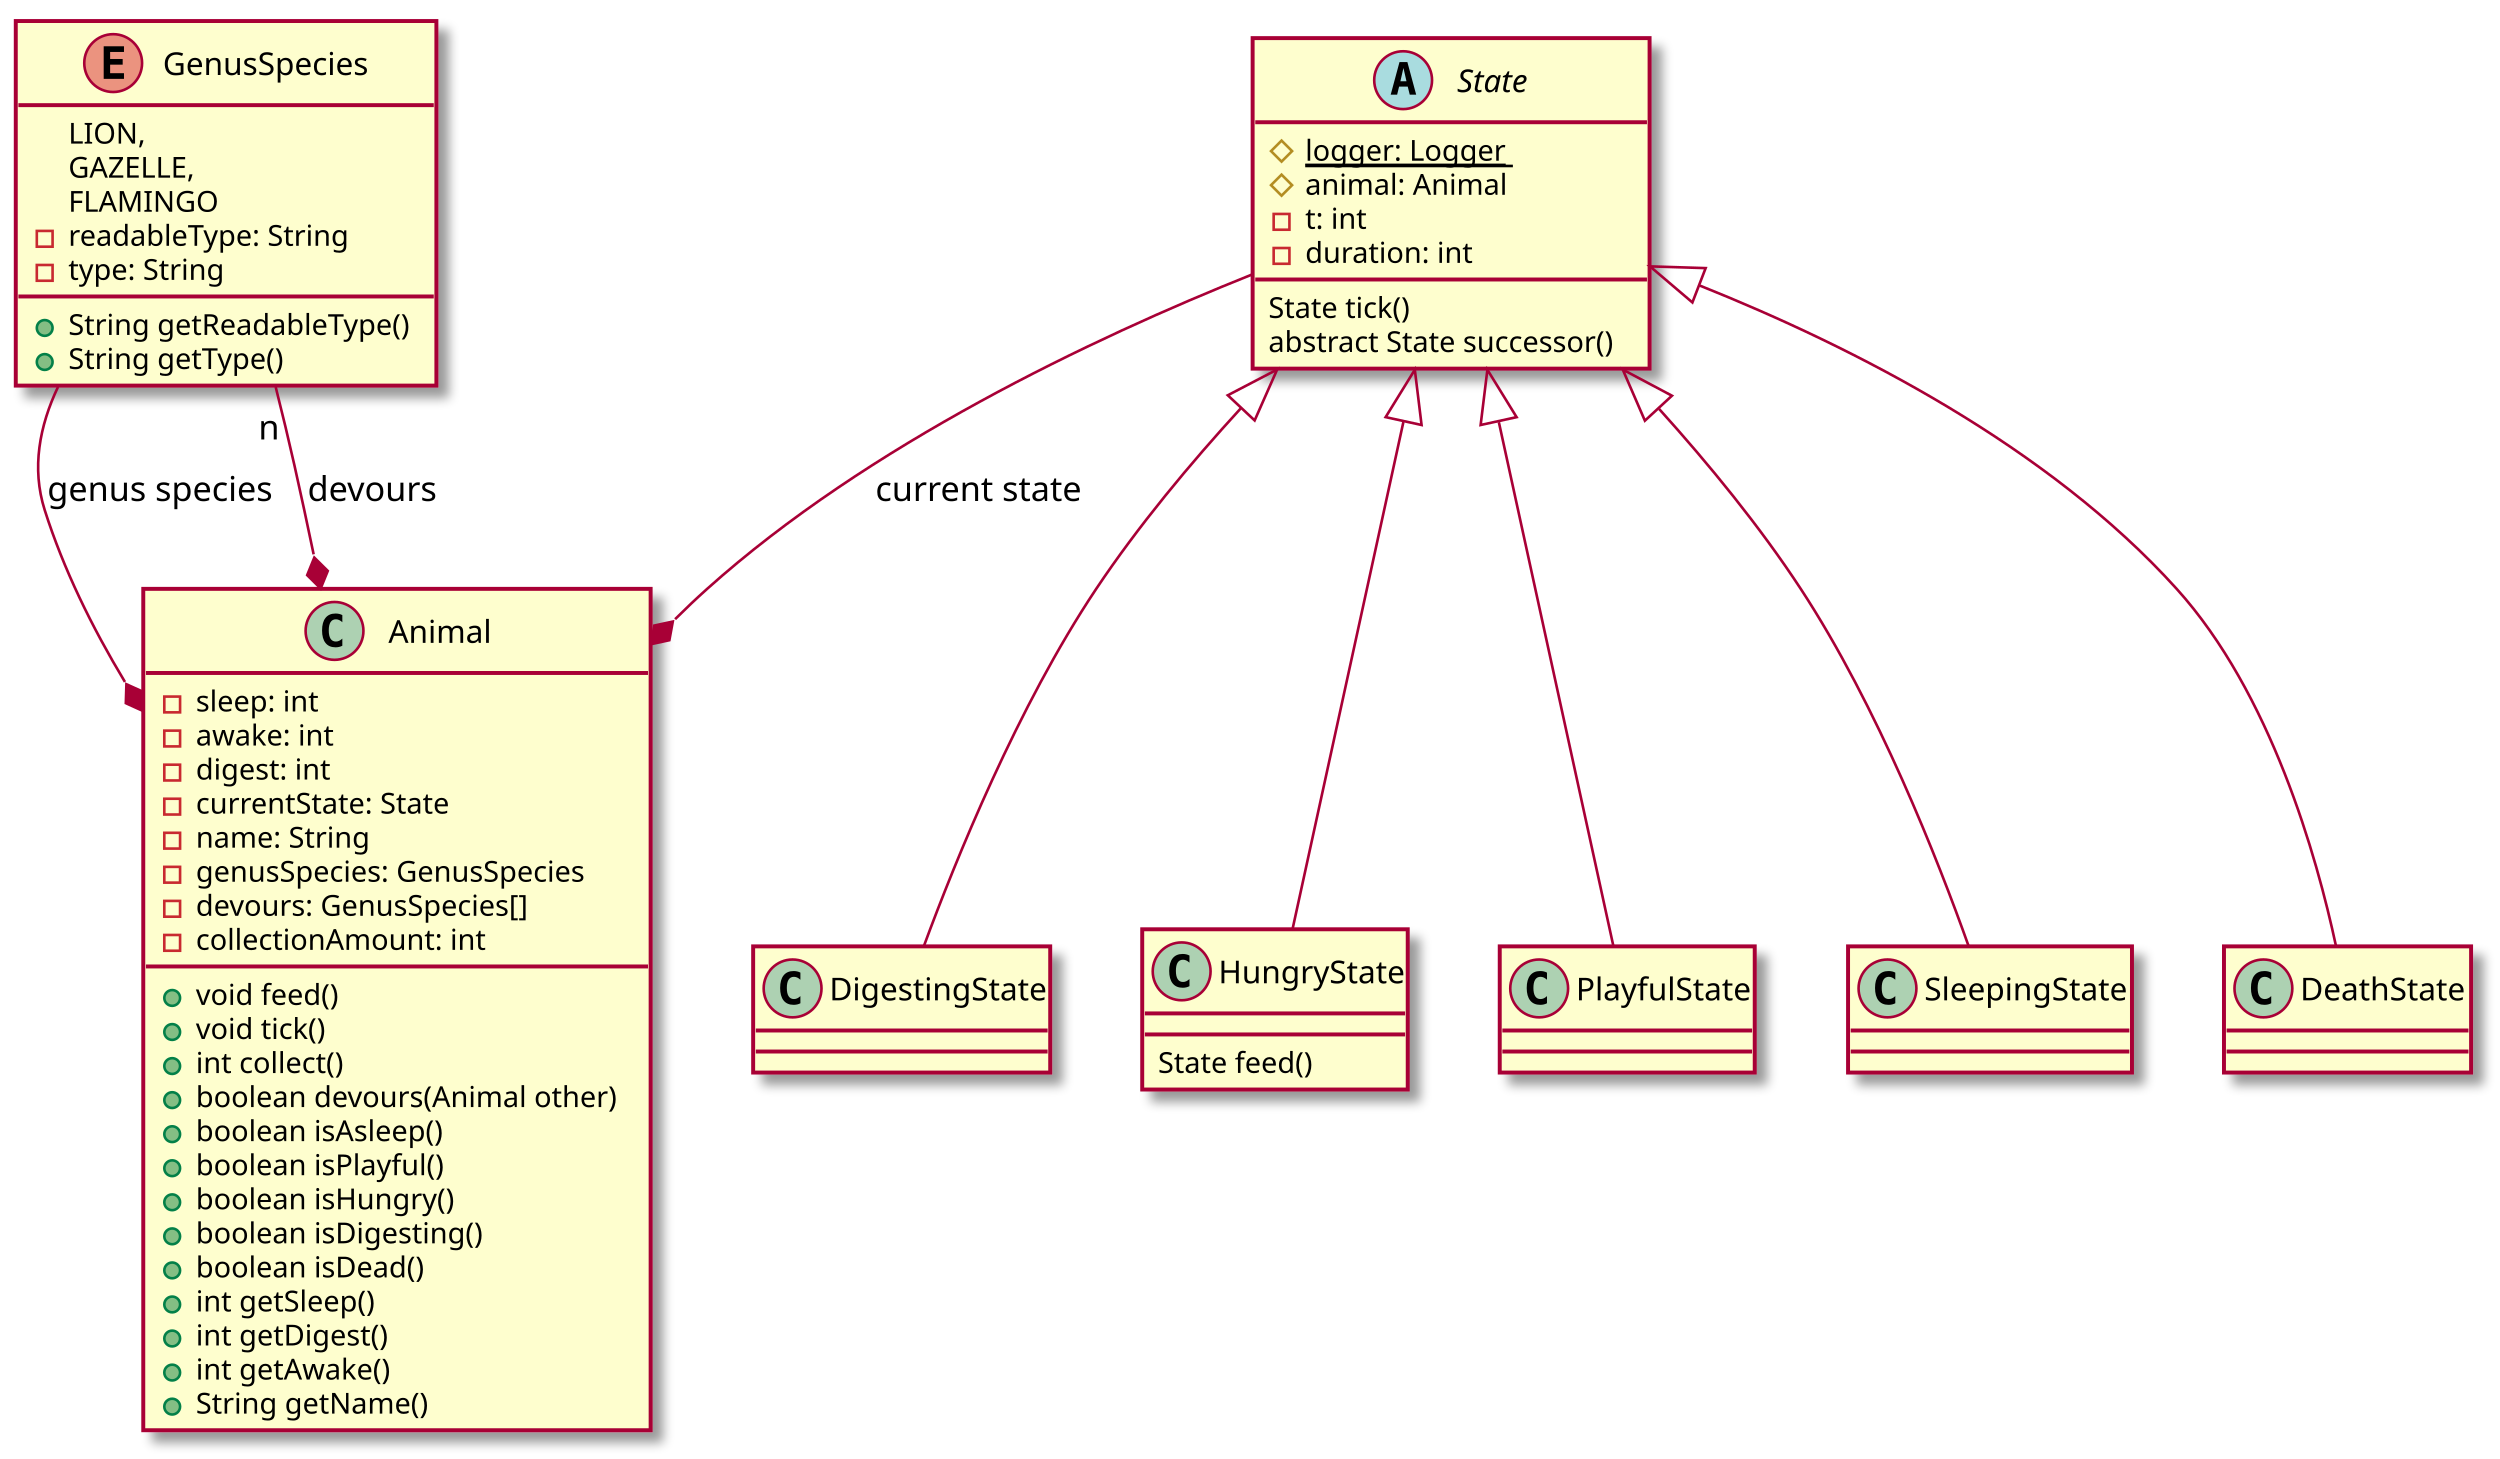
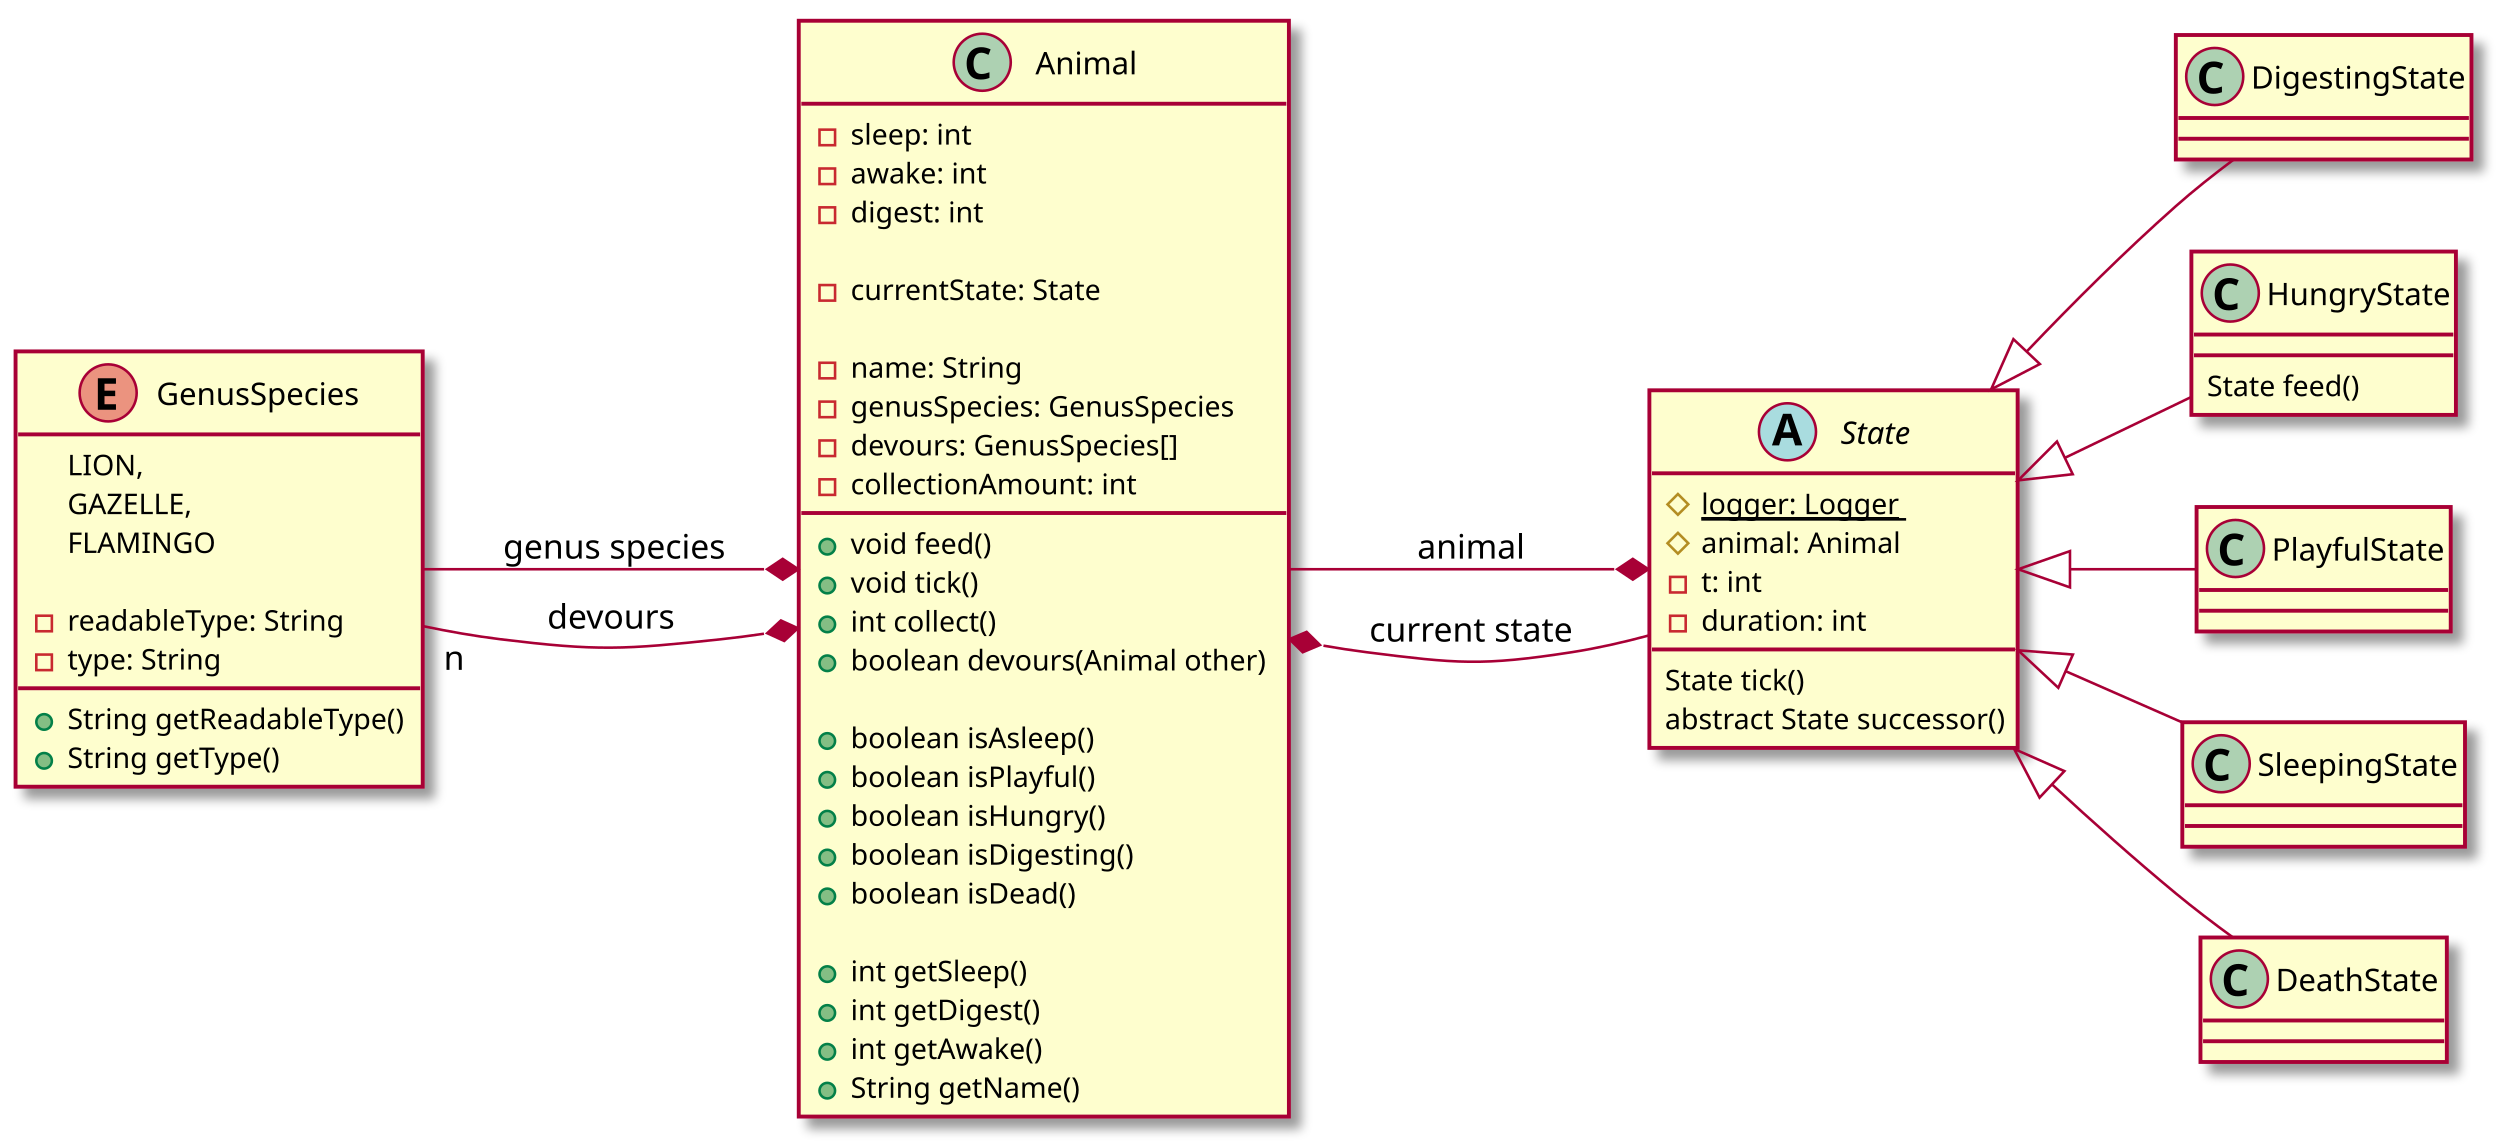
- <svg xmlns="http://www.w3.org/2000/svg" contentScriptType="application/ecmascript" contentStyleType="text/css" height="555px" preserveAspectRatio="none" style="width:951px;height:555px;" version="1.1" viewBox="0 0 951 555" width="951px" zoomAndPan="magnify">
+ <svg xmlns="http://www.w3.org/2000/svg" contentScriptType="application/ecmascript" contentStyleType="text/css" height="441px" preserveAspectRatio="none" style="width:964px;height:441px;" version="1.1" viewBox="0 0 964 441" width="964px" zoomAndPan="magnify">
  <defs>
-     <filter height="300%" id="f1q8rwqiw7u49t" width="300%" x="-1" y="-1">
+     <filter height="300%" id="fofs3wx5p84sv" width="300%" x="-1" y="-1">
      <feGaussianBlur result="blurOut" stdDeviation="2.0" />
      <feColorMatrix in="blurOut" result="blurOut2" type="matrix" values="0 0 0 0 0 0 0 0 0 0 0 0 0 0 0 0 0 0 .4 0" />
      <feOffset dx="4.0" dy="4.0" in="blurOut2" result="blurOut3" />
      <feBlend in="SourceGraphic" in2="blurOut3" mode="normal" />
    </filter>
  </defs>
  <g>
-     <rect fill="#FEFECE" filter="url(#f1q8rwqiw7u49t)" height="138.685" id="GenusSpecies" style="stroke: #A80036; stroke-width: 1.5;" width="160" x="6" y="8" />
-     <ellipse cx="43.05" cy="24" fill="#EB937F" rx="11" ry="11" style="stroke: #A80036; stroke-width: 1.0;" />
-     <path d="M47.164,30 L39.444,30 L39.444,17.607 L47.164,17.607 L47.164,19.765 L41.893,19.765 L41.893,22.438 L46.666,22.438 L46.666,24.596 L41.893,24.596 L41.893,27.842 L47.164,27.842 Z " />
-     <text fill="#000000" font-family="sans-serif" font-size="12" lengthAdjust="spacingAndGlyphs" textLength="79" x="61.95" y="28.535">GenusSpecies</text>
-     <line style="stroke: #A80036; stroke-width: 1.5;" x1="7" x2="165" y1="40" y2="40" />
-     <text fill="#000000" font-family="sans-serif" font-size="11" lengthAdjust="spacingAndGlyphs" textLength="29" x="26" y="54.635">LION,</text>
-     <text fill="#000000" font-family="sans-serif" font-size="11" lengthAdjust="spacingAndGlyphs" textLength="50" x="26" y="67.59">GAZELLE,</text>
-     <text fill="#000000" font-family="sans-serif" font-size="11" lengthAdjust="spacingAndGlyphs" textLength="57" x="26" y="80.545">FLAMINGO</text>
-     <rect fill="none" height="6" style="stroke: #C82930; stroke-width: 1.0;" width="6" x="14" y="87.843" />
-     <text fill="#000000" font-family="sans-serif" font-size="11" lengthAdjust="spacingAndGlyphs" textLength="110" x="26" y="93.5">readableType: String</text>
-     <rect fill="none" height="6" style="stroke: #C82930; stroke-width: 1.0;" width="6" x="14" y="100.798" />
-     <text fill="#000000" font-family="sans-serif" font-size="11" lengthAdjust="spacingAndGlyphs" textLength="61" x="26" y="106.455">type: String</text>
-     <line style="stroke: #A80036; stroke-width: 1.5;" x1="7" x2="165" y1="112.775" y2="112.775" />
-     <ellipse cx="17" cy="124.753" fill="#84BE84" rx="3" ry="3" style="stroke: #038048; stroke-width: 1.0;" />
-     <text fill="#000000" font-family="sans-serif" font-size="11" lengthAdjust="spacingAndGlyphs" textLength="134" x="26" y="127.41">String getReadableType()</text>
-     <ellipse cx="17" cy="137.708" fill="#84BE84" rx="3" ry="3" style="stroke: #038048; stroke-width: 1.0;" />
-     <text fill="#000000" font-family="sans-serif" font-size="11" lengthAdjust="spacingAndGlyphs" textLength="86" x="26" y="140.365">String getType()</text>
-     <rect fill="#FEFECE" filter="url(#f1q8rwqiw7u49t)" height="320.057" id="Animal" style="stroke: #A80036; stroke-width: 1.5;" width="193" x="54.5" y="224" />
-     <ellipse cx="127.25" cy="240" fill="#ADD1B2" rx="11" ry="11" style="stroke: #A80036; stroke-width: 1.0;" />
-     <path d="M130.223,245.643 Q129.642,245.942 129.003,246.091 Q128.364,246.241 127.658,246.241 Q125.151,246.241 123.832,244.589 Q122.512,242.937 122.512,239.816 Q122.512,236.686 123.832,235.035 Q125.151,233.383 127.658,233.383 Q128.364,233.383 129.011,233.532 Q129.659,233.682 130.223,233.981 L130.223,236.703 Q129.592,236.122 128.999,235.852 Q128.405,235.583 127.774,235.583 Q126.43,235.583 125.745,236.649 Q125.06,237.716 125.06,239.816 Q125.06,241.908 125.745,242.974 Q126.43,244.041 127.774,244.041 Q128.405,244.041 128.999,243.771 Q129.592,243.501 130.223,242.92 Z " />
-     <text fill="#000000" font-family="sans-serif" font-size="12" lengthAdjust="spacingAndGlyphs" textLength="39" x="147.75" y="244.535">Animal</text>
-     <line style="stroke: #A80036; stroke-width: 1.5;" x1="55.5" x2="246.5" y1="256" y2="256" />
-     <rect fill="none" height="6" style="stroke: #C82930; stroke-width: 1.0;" width="6" x="62.5" y="264.978" />
-     <text fill="#000000" font-family="sans-serif" font-size="11" lengthAdjust="spacingAndGlyphs" textLength="48" x="74.5" y="270.635">sleep: int</text>
-     <rect fill="none" height="6" style="stroke: #C82930; stroke-width: 1.0;" width="6" x="62.5" y="277.933" />
-     <text fill="#000000" font-family="sans-serif" font-size="11" lengthAdjust="spacingAndGlyphs" textLength="52" x="74.5" y="283.59">awake: int</text>
-     <rect fill="none" height="6" style="stroke: #C82930; stroke-width: 1.0;" width="6" x="62.5" y="290.888" />
-     <text fill="#000000" font-family="sans-serif" font-size="11" lengthAdjust="spacingAndGlyphs" textLength="53" x="74.5" y="296.545">digest: int</text>
-     <rect fill="none" height="6" style="stroke: #C82930; stroke-width: 1.0;" width="6" x="62.5" y="303.843" />
-     <text fill="#000000" font-family="sans-serif" font-size="11" lengthAdjust="spacingAndGlyphs" textLength="98" x="74.5" y="309.5">currentState: State</text>
-     <rect fill="none" height="6" style="stroke: #C82930; stroke-width: 1.0;" width="6" x="62.5" y="316.798" />
-     <text fill="#000000" font-family="sans-serif" font-size="11" lengthAdjust="spacingAndGlyphs" textLength="67" x="74.5" y="322.455">name: String</text>
-     <rect fill="none" height="6" style="stroke: #C82930; stroke-width: 1.0;" width="6" x="62.5" y="329.753" />
-     <text fill="#000000" font-family="sans-serif" font-size="11" lengthAdjust="spacingAndGlyphs" textLength="153" x="74.5" y="335.41">genusSpecies: GenusSpecies</text>
-     <rect fill="none" height="6" style="stroke: #C82930; stroke-width: 1.0;" width="6" x="62.5" y="342.708" />
-     <text fill="#000000" font-family="sans-serif" font-size="11" lengthAdjust="spacingAndGlyphs" textLength="132" x="74.5" y="348.365">devours: GenusSpecies[]</text>
-     <rect fill="none" height="6" style="stroke: #C82930; stroke-width: 1.0;" width="6" x="62.5" y="355.663" />
-     <text fill="#000000" font-family="sans-serif" font-size="11" lengthAdjust="spacingAndGlyphs" textLength="115" x="74.5" y="361.32">collectionAmount: int</text>
-     <line style="stroke: #A80036; stroke-width: 1.5;" x1="55.5" x2="246.5" y1="367.641" y2="367.641" />
-     <ellipse cx="65.5" cy="379.618" fill="#84BE84" rx="3" ry="3" style="stroke: #038048; stroke-width: 1.0;" />
-     <text fill="#000000" font-family="sans-serif" font-size="11" lengthAdjust="spacingAndGlyphs" textLength="57" x="74.5" y="382.275">void feed()</text>
-     <ellipse cx="65.5" cy="392.573" fill="#84BE84" rx="3" ry="3" style="stroke: #038048; stroke-width: 1.0;" />
-     <text fill="#000000" font-family="sans-serif" font-size="11" lengthAdjust="spacingAndGlyphs" textLength="53" x="74.5" y="395.231">void tick()</text>
-     <ellipse cx="65.5" cy="405.528" fill="#84BE84" rx="3" ry="3" style="stroke: #038048; stroke-width: 1.0;" />
-     <text fill="#000000" font-family="sans-serif" font-size="11" lengthAdjust="spacingAndGlyphs" textLength="60" x="74.5" y="408.185">int collect()</text>
-     <ellipse cx="65.5" cy="418.483" fill="#84BE84" rx="3" ry="3" style="stroke: #038048; stroke-width: 1.0;" />
-     <text fill="#000000" font-family="sans-serif" font-size="11" lengthAdjust="spacingAndGlyphs" textLength="167" x="74.5" y="421.141">boolean devours(Animal other)</text>
-     <ellipse cx="65.5" cy="431.438" fill="#84BE84" rx="3" ry="3" style="stroke: #038048; stroke-width: 1.0;" />
-     <text fill="#000000" font-family="sans-serif" font-size="11" lengthAdjust="spacingAndGlyphs" textLength="99" x="74.5" y="434.096">boolean isAsleep()</text>
-     <ellipse cx="65.5" cy="444.394" fill="#84BE84" rx="3" ry="3" style="stroke: #038048; stroke-width: 1.0;" />
-     <text fill="#000000" font-family="sans-serif" font-size="11" lengthAdjust="spacingAndGlyphs" textLength="98" x="74.5" y="447.051">boolean isPlayful()</text>
-     <ellipse cx="65.5" cy="457.349" fill="#84BE84" rx="3" ry="3" style="stroke: #038048; stroke-width: 1.0;" />
-     <text fill="#000000" font-family="sans-serif" font-size="11" lengthAdjust="spacingAndGlyphs" textLength="103" x="74.5" y="460.006">boolean isHungry()</text>
-     <ellipse cx="65.5" cy="470.304" fill="#84BE84" rx="3" ry="3" style="stroke: #038048; stroke-width: 1.0;" />
-     <text fill="#000000" font-family="sans-serif" font-size="11" lengthAdjust="spacingAndGlyphs" textLength="114" x="74.5" y="472.961">boolean isDigesting()</text>
-     <ellipse cx="65.5" cy="483.259" fill="#84BE84" rx="3" ry="3" style="stroke: #038048; stroke-width: 1.0;" />
-     <text fill="#000000" font-family="sans-serif" font-size="11" lengthAdjust="spacingAndGlyphs" textLength="90" x="74.5" y="485.916">boolean isDead()</text>
-     <ellipse cx="65.5" cy="496.214" fill="#84BE84" rx="3" ry="3" style="stroke: #038048; stroke-width: 1.0;" />
-     <text fill="#000000" font-family="sans-serif" font-size="11" lengthAdjust="spacingAndGlyphs" textLength="70" x="74.5" y="498.871">int getSleep()</text>
-     <ellipse cx="65.5" cy="509.169" fill="#84BE84" rx="3" ry="3" style="stroke: #038048; stroke-width: 1.0;" />
-     <text fill="#000000" font-family="sans-serif" font-size="11" lengthAdjust="spacingAndGlyphs" textLength="76" x="74.5" y="511.826">int getDigest()</text>
-     <ellipse cx="65.5" cy="522.124" fill="#84BE84" rx="3" ry="3" style="stroke: #038048; stroke-width: 1.0;" />
-     <text fill="#000000" font-family="sans-serif" font-size="11" lengthAdjust="spacingAndGlyphs" textLength="76" x="74.5" y="524.781">int getAwake()</text>
-     <ellipse cx="65.5" cy="535.079" fill="#84BE84" rx="3" ry="3" style="stroke: #038048; stroke-width: 1.0;" />
-     <text fill="#000000" font-family="sans-serif" font-size="11" lengthAdjust="spacingAndGlyphs" textLength="90" x="74.5" y="537.736">String getName()</text>
-     <rect fill="#FEFECE" filter="url(#f1q8rwqiw7u49t)" height="125.731" id="State" style="stroke: #A80036; stroke-width: 1.5;" width="151" x="476.5" y="14.5" />
-     <ellipse cx="533.75" cy="30.5" fill="#A9DCDF" rx="11" ry="11" style="stroke: #A80036; stroke-width: 1.0;" />
-     <path d="M533.863,25.848 L532.71,30.92 L535.025,30.92 Z M532.369,23.607 L535.366,23.607 L538.711,36 L536.262,36 L535.499,32.937 L532.22,32.937 L531.473,36 L529.024,36 Z " />
-     <text fill="#000000" font-family="sans-serif" font-size="12" font-style="italic" lengthAdjust="spacingAndGlyphs" textLength="28" x="554.25" y="35.035">State</text>
-     <line style="stroke: #A80036; stroke-width: 1.5;" x1="477.5" x2="626.5" y1="46.5" y2="46.5" />
-     <polygon fill="none" points="487.5,53.477,491.5,57.477,487.5,61.477,483.5,57.477" style="stroke: #B38D22; stroke-width: 1.0;" />
-     <text fill="#000000" font-family="sans-serif" font-size="11" lengthAdjust="spacingAndGlyphs" text-decoration="underline" textLength="79" x="496.5" y="61.135">logger: Logger</text>
-     <line style="stroke: #000000; stroke-width: 1.0;" x1="496.5" x2="575.5" y1="63.135" y2="63.135" />
-     <polygon fill="none" points="487.5,66.433,491.5,70.433,487.5,74.433,483.5,70.433" style="stroke: #B38D22; stroke-width: 1.0;" />
-     <text fill="#000000" font-family="sans-serif" font-size="11" lengthAdjust="spacingAndGlyphs" textLength="78" x="496.5" y="74.09">animal: Animal</text>
-     <rect fill="none" height="6" style="stroke: #C82930; stroke-width: 1.0;" width="6" x="484.5" y="81.388" />
-     <text fill="#000000" font-family="sans-serif" font-size="11" lengthAdjust="spacingAndGlyphs" textLength="24" x="496.5" y="87.045">t: int</text>
-     <rect fill="none" height="6" style="stroke: #C82930; stroke-width: 1.0;" width="6" x="484.5" y="94.343" />
-     <text fill="#000000" font-family="sans-serif" font-size="11" lengthAdjust="spacingAndGlyphs" textLength="66" x="496.5" y="100">duration: int</text>
-     <line style="stroke: #A80036; stroke-width: 1.5;" x1="477.5" x2="626.5" y1="106.32" y2="106.32" />
-     <text fill="#000000" font-family="sans-serif" font-size="11" lengthAdjust="spacingAndGlyphs" textLength="56" x="482.5" y="120.955">State tick()</text>
-     <text fill="#000000" font-family="sans-serif" font-size="11" lengthAdjust="spacingAndGlyphs" textLength="139" x="482.5" y="133.91">abstract State successor()</text>
-     <rect fill="#FEFECE" filter="url(#f1q8rwqiw7u49t)" height="48" id="DigestingState" style="stroke: #A80036; stroke-width: 1.5;" width="113" x="286.5" y="360" />
-     <ellipse cx="301.5" cy="376" fill="#ADD1B2" rx="11" ry="11" style="stroke: #A80036; stroke-width: 1.0;" />
-     <path d="M304.473,381.643 Q303.892,381.942 303.253,382.091 Q302.614,382.241 301.908,382.241 Q299.401,382.241 298.082,380.589 Q296.762,378.937 296.762,375.816 Q296.762,372.687 298.082,371.035 Q299.401,369.383 301.908,369.383 Q302.614,369.383 303.261,369.532 Q303.909,369.682 304.473,369.981 L304.473,372.703 Q303.842,372.122 303.249,371.852 Q302.655,371.582 302.024,371.582 Q300.68,371.582 299.995,372.649 Q299.31,373.716 299.31,375.816 Q299.31,377.908 299.995,378.974 Q300.68,380.041 302.024,380.041 Q302.655,380.041 303.249,379.771 Q303.842,379.502 304.473,378.92 Z " />
-     <text fill="#000000" font-family="sans-serif" font-size="12" lengthAdjust="spacingAndGlyphs" textLength="81" x="315.5" y="380.535">DigestingState</text>
-     <line style="stroke: #A80036; stroke-width: 1.5;" x1="287.5" x2="398.5" y1="392" y2="392" />
-     <line style="stroke: #A80036; stroke-width: 1.5;" x1="287.5" x2="398.5" y1="400" y2="400" />
-     <rect fill="#FEFECE" filter="url(#f1q8rwqiw7u49t)" height="60.955" id="HungryState" style="stroke: #A80036; stroke-width: 1.5;" width="101" x="434.5" y="353.5" />
-     <ellipse cx="449.5" cy="369.5" fill="#ADD1B2" rx="11" ry="11" style="stroke: #A80036; stroke-width: 1.0;" />
-     <path d="M452.473,375.143 Q451.892,375.442 451.253,375.591 Q450.614,375.741 449.908,375.741 Q447.401,375.741 446.082,374.089 Q444.762,372.437 444.762,369.316 Q444.762,366.187 446.082,364.535 Q447.401,362.883 449.908,362.883 Q450.614,362.883 451.261,363.032 Q451.909,363.182 452.473,363.481 L452.473,366.203 Q451.842,365.622 451.249,365.352 Q450.655,365.082 450.024,365.082 Q448.68,365.082 447.995,366.149 Q447.31,367.216 447.31,369.316 Q447.31,371.408 447.995,372.474 Q448.68,373.541 450.024,373.541 Q450.655,373.541 451.249,373.271 Q451.842,373.002 452.473,372.42 Z " />
-     <text fill="#000000" font-family="sans-serif" font-size="12" lengthAdjust="spacingAndGlyphs" textLength="69" x="463.5" y="374.035">HungryState</text>
-     <line style="stroke: #A80036; stroke-width: 1.5;" x1="435.5" x2="534.5" y1="385.5" y2="385.5" />
-     <line style="stroke: #A80036; stroke-width: 1.5;" x1="435.5" x2="534.5" y1="393.5" y2="393.5" />
-     <text fill="#000000" font-family="sans-serif" font-size="11" lengthAdjust="spacingAndGlyphs" textLength="60" x="440.5" y="408.135">State feed()</text>
-     <rect fill="#FEFECE" filter="url(#f1q8rwqiw7u49t)" height="48" id="PlayfulState" style="stroke: #A80036; stroke-width: 1.5;" width="97" x="570.5" y="360" />
-     <ellipse cx="585.5" cy="376" fill="#ADD1B2" rx="11" ry="11" style="stroke: #A80036; stroke-width: 1.0;" />
-     <path d="M588.473,381.643 Q587.892,381.942 587.253,382.091 Q586.614,382.241 585.908,382.241 Q583.401,382.241 582.082,380.589 Q580.762,378.937 580.762,375.816 Q580.762,372.687 582.082,371.035 Q583.401,369.383 585.908,369.383 Q586.614,369.383 587.261,369.532 Q587.909,369.682 588.473,369.981 L588.473,372.703 Q587.842,372.122 587.249,371.852 Q586.655,371.582 586.024,371.582 Q584.68,371.582 583.995,372.649 Q583.31,373.716 583.31,375.816 Q583.31,377.908 583.995,378.974 Q584.68,380.041 586.024,380.041 Q586.655,380.041 587.249,379.771 Q587.842,379.502 588.473,378.92 Z " />
-     <text fill="#000000" font-family="sans-serif" font-size="12" lengthAdjust="spacingAndGlyphs" textLength="65" x="599.5" y="380.535">PlayfulState</text>
-     <line style="stroke: #A80036; stroke-width: 1.5;" x1="571.5" x2="666.5" y1="392" y2="392" />
-     <line style="stroke: #A80036; stroke-width: 1.5;" x1="571.5" x2="666.5" y1="400" y2="400" />
-     <rect fill="#FEFECE" filter="url(#f1q8rwqiw7u49t)" height="48" id="SleepingState" style="stroke: #A80036; stroke-width: 1.5;" width="108" x="703" y="360" />
-     <ellipse cx="718" cy="376" fill="#ADD1B2" rx="11" ry="11" style="stroke: #A80036; stroke-width: 1.0;" />
-     <path d="M720.973,381.643 Q720.392,381.942 719.753,382.091 Q719.114,382.241 718.408,382.241 Q715.901,382.241 714.582,380.589 Q713.262,378.937 713.262,375.816 Q713.262,372.687 714.582,371.035 Q715.901,369.383 718.408,369.383 Q719.114,369.383 719.761,369.532 Q720.409,369.682 720.973,369.981 L720.973,372.703 Q720.342,372.122 719.749,371.852 Q719.155,371.582 718.524,371.582 Q717.18,371.582 716.495,372.649 Q715.81,373.716 715.81,375.816 Q715.81,377.908 716.495,378.974 Q717.18,380.041 718.524,380.041 Q719.155,380.041 719.749,379.771 Q720.342,379.502 720.973,378.92 Z " />
-     <text fill="#000000" font-family="sans-serif" font-size="12" lengthAdjust="spacingAndGlyphs" textLength="76" x="732" y="380.535">SleepingState</text>
-     <line style="stroke: #A80036; stroke-width: 1.5;" x1="704" x2="810" y1="392" y2="392" />
-     <line style="stroke: #A80036; stroke-width: 1.5;" x1="704" x2="810" y1="400" y2="400" />
-     <rect fill="#FEFECE" filter="url(#f1q8rwqiw7u49t)" height="48" id="DeathState" style="stroke: #A80036; stroke-width: 1.5;" width="94" x="846" y="360" />
-     <ellipse cx="861" cy="376" fill="#ADD1B2" rx="11" ry="11" style="stroke: #A80036; stroke-width: 1.0;" />
-     <path d="M863.973,381.643 Q863.392,381.942 862.753,382.091 Q862.114,382.241 861.408,382.241 Q858.901,382.241 857.582,380.589 Q856.262,378.937 856.262,375.816 Q856.262,372.687 857.582,371.035 Q858.901,369.383 861.408,369.383 Q862.114,369.383 862.761,369.532 Q863.409,369.682 863.973,369.981 L863.973,372.703 Q863.342,372.122 862.749,371.852 Q862.155,371.582 861.524,371.582 Q860.18,371.582 859.495,372.649 Q858.81,373.716 858.81,375.816 Q858.81,377.908 859.495,378.974 Q860.18,380.041 861.524,380.041 Q862.155,380.041 862.749,379.771 Q863.342,379.502 863.973,378.92 Z " />
-     <text fill="#000000" font-family="sans-serif" font-size="12" lengthAdjust="spacingAndGlyphs" textLength="62" x="875" y="380.535">DeathState</text>
-     <line style="stroke: #A80036; stroke-width: 1.5;" x1="847" x2="939" y1="392" y2="392" />
-     <line style="stroke: #A80036; stroke-width: 1.5;" x1="847" x2="939" y1="400" y2="400" />
-     <path d="M472.132,155.173 C452.684,176.405 432.922,200.163 417,224 C387.167,268.664 363.46,327.286 351.5,359.736 " fill="none" id="State-DigestingState" style="stroke: #A80036; stroke-width: 1.0;" />
-     <polygon fill="none" points="467.05,150.359,485.834,140.553,477.265,159.933,467.05,150.359" style="stroke: #A80036; stroke-width: 1.0;" />
-     <path d="M533.854,160.51 C519.933,224.194 501.498,308.527 491.736,353.187 " fill="none" id="State-HungryState" style="stroke: #A80036; stroke-width: 1.0;" />
-     <polygon fill="none" points="527.089,158.679,538.199,140.635,540.766,161.669,527.089,158.679" style="stroke: #A80036; stroke-width: 1.0;" />
-     <path d="M570.164,160.595 C584.792,227.512 604.395,317.187 613.687,359.693 " fill="none" id="State-PlayfulState" style="stroke: #A80036; stroke-width: 1.0;" />
-     <polygon fill="none" points="563.234,161.669,565.801,140.635,576.911,158.679,563.234,161.669" style="stroke: #A80036; stroke-width: 1.0;" />
-     <path d="M631.077,155.511 C650.145,176.664 669.473,200.3 685,224 C714.296,268.716 737.263,327.318 748.81,359.752 " fill="none" id="State-SleepingState" style="stroke: #A80036; stroke-width: 1.0;" />
-     <polygon fill="none" points="625.718,160.026,617.297,140.582,636.006,150.531,625.718,160.026" style="stroke: #A80036; stroke-width: 1.0;" />
-     <path d="M646.61,108.638 C705.531,132.218 779.149,169.888 828,224 C863.863,263.725 881.316,325.841 888.596,359.81 " fill="none" id="State-DeathState" style="stroke: #A80036; stroke-width: 1.0;" />
-     <polygon fill="none" points="643.791,115.053,627.648,101.326,648.827,101.991,643.791,115.053" style="stroke: #A80036; stroke-width: 1.0;" />
-     <path d="M476.265,104.425 C415.33,128.798 330.088,169.27 269,224 C264.879,227.692 260.811,231.549 256.806,235.536 " fill="none" id="State-Animal" style="stroke: #A80036; stroke-width: 1.0;" />
-     <polygon fill="#A80036" points="247.58,245.059,254.628,243.533,255.93,236.441,248.882,237.966,247.58,245.059" style="stroke: #A80036; stroke-width: 1.0;" />
-     <text fill="#000000" font-family="sans-serif" font-size="13" lengthAdjust="spacingAndGlyphs" textLength="80" x="333" y="190.568">current state</text>
-     <path d="M22.073,147.163 C15.015,162.045 11.954,178.091 17,194 C24.137,216.504 35.008,238.642 47.533,259.408 " fill="none" id="GenusSpecies-Animal" style="stroke: #A80036; stroke-width: 1.0;" />
-     <polygon fill="#A80036" points="54.435,270.465,54.651,263.257,48.081,260.286,47.865,267.493,54.435,270.465" style="stroke: #A80036; stroke-width: 1.0;" />
-     <text fill="#000000" font-family="sans-serif" font-size="13" lengthAdjust="spacingAndGlyphs" textLength="89" x="18" y="190.568">genus species</text>
-     <path d="M104.868,147.206 C107.377,157.179 109.829,167.332 112,177 C114.474,188.018 116.919,199.39 119.306,210.869 " fill="none" id="GenusSpecies-Animal" style="stroke: #A80036; stroke-width: 1.0;" />
-     <polygon fill="#A80036" points="121.974,223.863,124.685,217.181,119.56,212.108,116.849,218.79,121.974,223.863" style="stroke: #A80036; stroke-width: 1.0;" />
-     <text fill="#000000" font-family="sans-serif" font-size="13" lengthAdjust="spacingAndGlyphs" textLength="50" x="117" y="190.568">devours</text>
-     <text fill="#000000" font-family="sans-serif" font-size="13" lengthAdjust="spacingAndGlyphs" textLength="8" x="98.285" y="167.163">n</text>
+     <rect fill="#FEFECE" filter="url(#fofs3wx5p84sv)" height="167.855" id="GenusSpecies" style="stroke: #A80036; stroke-width: 1.5;" width="157" x="6" y="135.5" />
+     <ellipse cx="41.7" cy="151.5" fill="#EB937F" rx="11" ry="11" style="stroke: #A80036; stroke-width: 1.0;" />
+     <path d="M44.716,158 L37.731,158 L37.731,145.859 L44.716,145.859 L44.716,147.969 L40.294,147.969 L40.294,150.641 L44.419,150.641 L44.419,152.75 L40.294,152.75 L40.294,155.875 L44.716,155.875 L44.716,158 Z " />
+     <text fill="#000000" font-family="sans-serif" font-size="12" lengthAdjust="spacingAndGlyphs" textLength="79" x="60.3" y="156.156">GenusSpecies</text>
+     <line style="stroke: #A80036; stroke-width: 1.5;" x1="7" x2="162" y1="167.5" y2="167.5" />
+     <text fill="#000000" font-family="sans-serif" font-size="11" lengthAdjust="spacingAndGlyphs" textLength="30" x="26" y="183.259">LION,</text>
+     <text fill="#000000" font-family="sans-serif" font-size="11" lengthAdjust="spacingAndGlyphs" textLength="48" x="26" y="198.241">GAZELLE,</text>
+     <text fill="#000000" font-family="sans-serif" font-size="11" lengthAdjust="spacingAndGlyphs" textLength="58" x="26" y="213.223">FLAMINGO</text>
+     <text fill="#000000" font-family="sans-serif" font-size="11" lengthAdjust="spacingAndGlyphs" textLength="0" x="29" y="228.205" />
+     <rect fill="none" height="6" style="stroke: #C82930; stroke-width: 1.0;" width="6" x="14" y="237.418" />
+     <text fill="#000000" font-family="sans-serif" font-size="11" lengthAdjust="spacingAndGlyphs" textLength="109" x="26" y="243.186">readableType: String</text>
+     <rect fill="none" height="6" style="stroke: #C82930; stroke-width: 1.0;" width="6" x="14" y="252.4" />
+     <text fill="#000000" font-family="sans-serif" font-size="11" lengthAdjust="spacingAndGlyphs" textLength="61" x="26" y="258.168">type: String</text>
+     <line style="stroke: #A80036; stroke-width: 1.5;" x1="7" x2="162" y1="265.391" y2="265.391" />
+     <ellipse cx="17" cy="278.382" fill="#84BE84" rx="3" ry="3" style="stroke: #038048; stroke-width: 1.0;" />
+     <text fill="#000000" font-family="sans-serif" font-size="11" lengthAdjust="spacingAndGlyphs" textLength="131" x="26" y="281.15">String getReadableType()</text>
+     <ellipse cx="17" cy="293.364" fill="#84BE84" rx="3" ry="3" style="stroke: #038048; stroke-width: 1.0;" />
+     <text fill="#000000" font-family="sans-serif" font-size="11" lengthAdjust="spacingAndGlyphs" textLength="83" x="26" y="296.132">String getType()</text>
+     <rect fill="#FEFECE" filter="url(#fofs3wx5p84sv)" height="422.547" id="Animal" style="stroke: #A80036; stroke-width: 1.5;" width="189" x="308" y="8" />
+     <ellipse cx="378.75" cy="24" fill="#ADD1B2" rx="11" ry="11" style="stroke: #A80036; stroke-width: 1.0;" />
+     <path d="M378.438,20.328 Q376.953,20.328 376.172,21.438 Q375.391,22.547 375.391,24.469 Q375.391,26.406 376.109,27.469 Q376.828,28.531 378.438,28.531 Q379.156,28.531 379.906,28.359 Q380.656,28.188 381.531,27.875 L381.531,30.047 Q380.719,30.359 379.938,30.516 Q379.156,30.672 378.188,30.672 Q376.312,30.672 375.102,29.898 Q373.891,29.125 373.312,27.719 Q372.734,26.312 372.734,24.453 Q372.734,22.609 373.398,21.203 Q374.062,19.797 375.328,18.992 Q376.594,18.188 378.438,18.188 Q379.328,18.188 380.242,18.422 Q381.156,18.656 381.984,19.047 L381.156,21.141 Q380.469,20.812 379.781,20.57 Q379.094,20.328 378.438,20.328 Z " />
+     <text fill="#000000" font-family="sans-serif" font-size="12" lengthAdjust="spacingAndGlyphs" textLength="39" x="399.25" y="28.656">Animal</text>
+     <line style="stroke: #A80036; stroke-width: 1.5;" x1="309" x2="496" y1="40" y2="40" />
+     <rect fill="none" height="6" style="stroke: #C82930; stroke-width: 1.0;" width="6" x="316" y="49.991" />
+     <text fill="#000000" font-family="sans-serif" font-size="11" lengthAdjust="spacingAndGlyphs" textLength="47" x="328" y="55.759">sleep: int</text>
+     <rect fill="none" height="6" style="stroke: #C82930; stroke-width: 1.0;" width="6" x="316" y="64.973" />
+     <text fill="#000000" font-family="sans-serif" font-size="11" lengthAdjust="spacingAndGlyphs" textLength="53" x="328" y="70.741">awake: int</text>
+     <rect fill="none" height="6" style="stroke: #C82930; stroke-width: 1.0;" width="6" x="316" y="79.955" />
+     <text fill="#000000" font-family="sans-serif" font-size="11" lengthAdjust="spacingAndGlyphs" textLength="52" x="328" y="85.723">digest: int</text>
+     <text fill="#000000" font-family="sans-serif" font-size="11" lengthAdjust="spacingAndGlyphs" textLength="0" x="331" y="100.705" />
+     <rect fill="none" height="6" style="stroke: #C82930; stroke-width: 1.0;" width="6" x="316" y="109.918" />
+     <text fill="#000000" font-family="sans-serif" font-size="11" lengthAdjust="spacingAndGlyphs" textLength="97" x="328" y="115.686">currentState: State</text>
+     <text fill="#000000" font-family="sans-serif" font-size="11" lengthAdjust="spacingAndGlyphs" textLength="0" x="331" y="130.668" />
+     <rect fill="none" height="6" style="stroke: #C82930; stroke-width: 1.0;" width="6" x="316" y="139.882" />
+     <text fill="#000000" font-family="sans-serif" font-size="11" lengthAdjust="spacingAndGlyphs" textLength="67" x="328" y="145.65">name: String</text>
+     <rect fill="none" height="6" style="stroke: #C82930; stroke-width: 1.0;" width="6" x="316" y="154.864" />
+     <text fill="#000000" font-family="sans-serif" font-size="11" lengthAdjust="spacingAndGlyphs" textLength="147" x="328" y="160.632">genusSpecies: GenusSpecies</text>
+     <rect fill="none" height="6" style="stroke: #C82930; stroke-width: 1.0;" width="6" x="316" y="169.846" />
+     <text fill="#000000" font-family="sans-serif" font-size="11" lengthAdjust="spacingAndGlyphs" textLength="128" x="328" y="175.614">devours: GenusSpecies[]</text>
+     <rect fill="none" height="6" style="stroke: #C82930; stroke-width: 1.0;" width="6" x="316" y="184.828" />
+     <text fill="#000000" font-family="sans-serif" font-size="11" lengthAdjust="spacingAndGlyphs" textLength="112" x="328" y="190.596">collectionAmount: int</text>
+     <line style="stroke: #A80036; stroke-width: 1.5;" x1="309" x2="496" y1="197.819" y2="197.819" />
+     <ellipse cx="319" cy="210.81" fill="#84BE84" rx="3" ry="3" style="stroke: #038048; stroke-width: 1.0;" />
+     <text fill="#000000" font-family="sans-serif" font-size="11" lengthAdjust="spacingAndGlyphs" textLength="55" x="328" y="213.578">void feed()</text>
+     <ellipse cx="319" cy="225.792" fill="#84BE84" rx="3" ry="3" style="stroke: #038048; stroke-width: 1.0;" />
+     <text fill="#000000" font-family="sans-serif" font-size="11" lengthAdjust="spacingAndGlyphs" textLength="50" x="328" y="228.56">void tick()</text>
+     <ellipse cx="319" cy="240.774" fill="#84BE84" rx="3" ry="3" style="stroke: #038048; stroke-width: 1.0;" />
+     <text fill="#000000" font-family="sans-serif" font-size="11" lengthAdjust="spacingAndGlyphs" textLength="56" x="328" y="243.542">int collect()</text>
+     <ellipse cx="319" cy="255.756" fill="#84BE84" rx="3" ry="3" style="stroke: #038048; stroke-width: 1.0;" />
+     <text fill="#000000" font-family="sans-serif" font-size="11" lengthAdjust="spacingAndGlyphs" textLength="163" x="328" y="258.524">boolean devours(Animal other)</text>
+     <text fill="#000000" font-family="sans-serif" font-size="11" lengthAdjust="spacingAndGlyphs" textLength="0" x="331" y="273.505" />
+     <ellipse cx="319" cy="285.719" fill="#84BE84" rx="3" ry="3" style="stroke: #038048; stroke-width: 1.0;" />
+     <text fill="#000000" font-family="sans-serif" font-size="11" lengthAdjust="spacingAndGlyphs" textLength="94" x="328" y="288.487">boolean isAsleep()</text>
+     <ellipse cx="319" cy="300.701" fill="#84BE84" rx="3" ry="3" style="stroke: #038048; stroke-width: 1.0;" />
+     <text fill="#000000" font-family="sans-serif" font-size="11" lengthAdjust="spacingAndGlyphs" textLength="96" x="328" y="303.469">boolean isPlayful()</text>
+     <ellipse cx="319" cy="315.683" fill="#84BE84" rx="3" ry="3" style="stroke: #038048; stroke-width: 1.0;" />
+     <text fill="#000000" font-family="sans-serif" font-size="11" lengthAdjust="spacingAndGlyphs" textLength="100" x="328" y="318.451">boolean isHungry()</text>
+     <ellipse cx="319" cy="330.665" fill="#84BE84" rx="3" ry="3" style="stroke: #038048; stroke-width: 1.0;" />
+     <text fill="#000000" font-family="sans-serif" font-size="11" lengthAdjust="spacingAndGlyphs" textLength="110" x="328" y="333.433">boolean isDigesting()</text>
+     <ellipse cx="319" cy="345.647" fill="#84BE84" rx="3" ry="3" style="stroke: #038048; stroke-width: 1.0;" />
+     <text fill="#000000" font-family="sans-serif" font-size="11" lengthAdjust="spacingAndGlyphs" textLength="87" x="328" y="348.415">boolean isDead()</text>
+     <text fill="#000000" font-family="sans-serif" font-size="11" lengthAdjust="spacingAndGlyphs" textLength="0" x="331" y="363.397" />
+     <ellipse cx="319" cy="375.611" fill="#84BE84" rx="3" ry="3" style="stroke: #038048; stroke-width: 1.0;" />
+     <text fill="#000000" font-family="sans-serif" font-size="11" lengthAdjust="spacingAndGlyphs" textLength="68" x="328" y="378.379">int getSleep()</text>
+     <ellipse cx="319" cy="390.592" fill="#84BE84" rx="3" ry="3" style="stroke: #038048; stroke-width: 1.0;" />
+     <text fill="#000000" font-family="sans-serif" font-size="11" lengthAdjust="spacingAndGlyphs" textLength="73" x="328" y="393.36">int getDigest()</text>
+     <ellipse cx="319" cy="405.574" fill="#84BE84" rx="3" ry="3" style="stroke: #038048; stroke-width: 1.0;" />
+     <text fill="#000000" font-family="sans-serif" font-size="11" lengthAdjust="spacingAndGlyphs" textLength="74" x="328" y="408.342">int getAwake()</text>
+     <ellipse cx="319" cy="420.556" fill="#84BE84" rx="3" ry="3" style="stroke: #038048; stroke-width: 1.0;" />
+     <text fill="#000000" font-family="sans-serif" font-size="11" lengthAdjust="spacingAndGlyphs" textLength="88" x="328" y="423.324">String getName()</text>
+     <rect fill="#FEFECE" filter="url(#fofs3wx5p84sv)" height="137.891" id="State" style="stroke: #A80036; stroke-width: 1.5;" width="142" x="636" y="150.5" />
+     <ellipse cx="689.25" cy="166.5" fill="#A9DCDF" rx="11" ry="11" style="stroke: #A80036; stroke-width: 1.0;" />
+     <path d="M692.203,171.75 L691.328,168.859 L686.906,168.859 L686.016,171.75 L683.25,171.75 L687.531,159.562 L690.672,159.562 L694.984,171.75 L692.203,171.75 Z M690.719,166.703 L689.828,163.875 Q689.75,163.594 689.609,163.148 Q689.469,162.703 689.336,162.242 Q689.203,161.781 689.109,161.453 Q689.031,161.781 688.883,162.289 Q688.734,162.797 688.609,163.242 Q688.484,163.688 688.422,163.875 L687.547,166.703 L690.719,166.703 Z " />
+     <text fill="#000000" font-family="sans-serif" font-size="12" font-style="italic" lengthAdjust="spacingAndGlyphs" textLength="27" x="709.75" y="171.156">State</text>
+     <line style="stroke: #A80036; stroke-width: 1.5;" x1="637" x2="777" y1="182.5" y2="182.5" />
+     <polygon fill="none" points="647,190.491,651,194.491,647,198.491,643,194.491" style="stroke: #B38D22; stroke-width: 1.0;" />
+     <text fill="#000000" font-family="sans-serif" font-size="11" lengthAdjust="spacingAndGlyphs" text-decoration="underline" textLength="79" x="656" y="198.259">logger: Logger</text>
+     <line style="stroke: #000000; stroke-width: 1.0;" x1="656" x2="735" y1="200.259" y2="200.259" />
+     <polygon fill="none" points="647,205.473,651,209.473,647,213.473,643,209.473" style="stroke: #B38D22; stroke-width: 1.0;" />
+     <text fill="#000000" font-family="sans-serif" font-size="11" lengthAdjust="spacingAndGlyphs" textLength="77" x="656" y="213.241">animal: Animal</text>
+     <rect fill="none" height="6" style="stroke: #C82930; stroke-width: 1.0;" width="6" x="644" y="222.455" />
+     <text fill="#000000" font-family="sans-serif" font-size="11" lengthAdjust="spacingAndGlyphs" textLength="24" x="656" y="228.223">t: int</text>
+     <rect fill="none" height="6" style="stroke: #C82930; stroke-width: 1.0;" width="6" x="644" y="237.437" />
+     <text fill="#000000" font-family="sans-serif" font-size="11" lengthAdjust="spacingAndGlyphs" textLength="66" x="656" y="243.205">duration: int</text>
+     <line style="stroke: #A80036; stroke-width: 1.5;" x1="637" x2="777" y1="250.428" y2="250.428" />
+     <text fill="#000000" font-family="sans-serif" font-size="11" lengthAdjust="spacingAndGlyphs" textLength="53" x="642" y="266.187">State tick()</text>
+     <text fill="#000000" font-family="sans-serif" font-size="11" lengthAdjust="spacingAndGlyphs" textLength="130" x="642" y="281.168">abstract State successor()</text>
+     <rect fill="#FEFECE" filter="url(#fofs3wx5p84sv)" height="48" id="DigestingState" style="stroke: #A80036; stroke-width: 1.5;" width="114" x="839" y="13.5" />
+     <ellipse cx="854" cy="29.5" fill="#ADD1B2" rx="11" ry="11" style="stroke: #A80036; stroke-width: 1.0;" />
+     <path d="M853.688,25.828 Q852.203,25.828 851.422,26.938 Q850.641,28.047 850.641,29.969 Q850.641,31.906 851.359,32.969 Q852.078,34.031 853.688,34.031 Q854.406,34.031 855.156,33.859 Q855.906,33.688 856.781,33.375 L856.781,35.547 Q855.969,35.859 855.188,36.016 Q854.406,36.172 853.438,36.172 Q851.562,36.172 850.352,35.398 Q849.141,34.625 848.562,33.219 Q847.984,31.812 847.984,29.953 Q847.984,28.109 848.648,26.703 Q849.312,25.297 850.578,24.492 Q851.844,23.688 853.688,23.688 Q854.578,23.688 855.492,23.922 Q856.406,24.156 857.234,24.547 L856.406,26.641 Q855.719,26.312 855.031,26.07 Q854.344,25.828 853.688,25.828 Z " />
+     <text fill="#000000" font-family="sans-serif" font-size="12" lengthAdjust="spacingAndGlyphs" textLength="82" x="868" y="34.156">DigestingState</text>
+     <line style="stroke: #A80036; stroke-width: 1.5;" x1="840" x2="952" y1="45.5" y2="45.5" />
+     <line style="stroke: #A80036; stroke-width: 1.5;" x1="840" x2="952" y1="53.5" y2="53.5" />
+     <rect fill="#FEFECE" filter="url(#fofs3wx5p84sv)" height="62.982" id="HungryState" style="stroke: #A80036; stroke-width: 1.5;" width="102" x="845" y="97" />
+     <ellipse cx="860" cy="113" fill="#ADD1B2" rx="11" ry="11" style="stroke: #A80036; stroke-width: 1.0;" />
+     <path d="M859.688,109.328 Q858.203,109.328 857.422,110.438 Q856.641,111.547 856.641,113.469 Q856.641,115.406 857.359,116.469 Q858.078,117.531 859.688,117.531 Q860.406,117.531 861.156,117.359 Q861.906,117.188 862.781,116.875 L862.781,119.047 Q861.969,119.359 861.188,119.516 Q860.406,119.672 859.438,119.672 Q857.562,119.672 856.352,118.898 Q855.141,118.125 854.562,116.719 Q853.984,115.312 853.984,113.453 Q853.984,111.609 854.648,110.203 Q855.312,108.797 856.578,107.992 Q857.844,107.188 859.688,107.188 Q860.578,107.188 861.492,107.422 Q862.406,107.656 863.234,108.047 L862.406,110.141 Q861.719,109.812 861.031,109.57 Q860.344,109.328 859.688,109.328 Z " />
+     <text fill="#000000" font-family="sans-serif" font-size="12" lengthAdjust="spacingAndGlyphs" textLength="70" x="874" y="117.656">HungryState</text>
+     <line style="stroke: #A80036; stroke-width: 1.5;" x1="846" x2="946" y1="129" y2="129" />
+     <line style="stroke: #A80036; stroke-width: 1.5;" x1="846" x2="946" y1="137" y2="137" />
+     <text fill="#000000" font-family="sans-serif" font-size="11" lengthAdjust="spacingAndGlyphs" textLength="58" x="851" y="152.759">State feed()</text>
+     <rect fill="#FEFECE" filter="url(#fofs3wx5p84sv)" height="48" id="PlayfulState" style="stroke: #A80036; stroke-width: 1.5;" width="98" x="847" y="195.5" />
+     <ellipse cx="862" cy="211.5" fill="#ADD1B2" rx="11" ry="11" style="stroke: #A80036; stroke-width: 1.0;" />
+     <path d="M861.688,207.828 Q860.203,207.828 859.422,208.938 Q858.641,210.047 858.641,211.969 Q858.641,213.906 859.359,214.969 Q860.078,216.031 861.688,216.031 Q862.406,216.031 863.156,215.859 Q863.906,215.688 864.781,215.375 L864.781,217.547 Q863.969,217.859 863.188,218.016 Q862.406,218.172 861.438,218.172 Q859.562,218.172 858.352,217.398 Q857.141,216.625 856.562,215.219 Q855.984,213.812 855.984,211.953 Q855.984,210.109 856.648,208.703 Q857.312,207.297 858.578,206.492 Q859.844,205.688 861.688,205.688 Q862.578,205.688 863.492,205.922 Q864.406,206.156 865.234,206.547 L864.406,208.641 Q863.719,208.312 863.031,208.07 Q862.344,207.828 861.688,207.828 Z " />
+     <text fill="#000000" font-family="sans-serif" font-size="12" lengthAdjust="spacingAndGlyphs" textLength="66" x="876" y="216.156">PlayfulState</text>
+     <line style="stroke: #A80036; stroke-width: 1.5;" x1="848" x2="944" y1="227.5" y2="227.5" />
+     <line style="stroke: #A80036; stroke-width: 1.5;" x1="848" x2="944" y1="235.5" y2="235.5" />
+     <rect fill="#FEFECE" filter="url(#fofs3wx5p84sv)" height="48" id="SleepingState" style="stroke: #A80036; stroke-width: 1.5;" width="109" x="841.5" y="278.5" />
+     <ellipse cx="856.5" cy="294.5" fill="#ADD1B2" rx="11" ry="11" style="stroke: #A80036; stroke-width: 1.0;" />
+     <path d="M856.188,290.828 Q854.703,290.828 853.922,291.938 Q853.141,293.047 853.141,294.969 Q853.141,296.906 853.859,297.969 Q854.578,299.031 856.188,299.031 Q856.906,299.031 857.656,298.859 Q858.406,298.688 859.281,298.375 L859.281,300.547 Q858.469,300.859 857.688,301.016 Q856.906,301.172 855.938,301.172 Q854.062,301.172 852.852,300.398 Q851.641,299.625 851.062,298.219 Q850.484,296.812 850.484,294.953 Q850.484,293.109 851.148,291.703 Q851.812,290.297 853.078,289.492 Q854.344,288.688 856.188,288.688 Q857.078,288.688 857.992,288.922 Q858.906,289.156 859.734,289.547 L858.906,291.641 Q858.219,291.312 857.531,291.07 Q856.844,290.828 856.188,290.828 Z " />
+     <text fill="#000000" font-family="sans-serif" font-size="12" lengthAdjust="spacingAndGlyphs" textLength="77" x="870.5" y="299.156">SleepingState</text>
+     <line style="stroke: #A80036; stroke-width: 1.5;" x1="842.5" x2="949.5" y1="310.5" y2="310.5" />
+     <line style="stroke: #A80036; stroke-width: 1.5;" x1="842.5" x2="949.5" y1="318.5" y2="318.5" />
+     <rect fill="#FEFECE" filter="url(#fofs3wx5p84sv)" height="48" id="DeathState" style="stroke: #A80036; stroke-width: 1.5;" width="95" x="848.5" y="361.5" />
+     <ellipse cx="863.5" cy="377.5" fill="#ADD1B2" rx="11" ry="11" style="stroke: #A80036; stroke-width: 1.0;" />
+     <path d="M863.188,373.828 Q861.703,373.828 860.922,374.938 Q860.141,376.047 860.141,377.969 Q860.141,379.906 860.859,380.969 Q861.578,382.031 863.188,382.031 Q863.906,382.031 864.656,381.859 Q865.406,381.688 866.281,381.375 L866.281,383.547 Q865.469,383.859 864.688,384.016 Q863.906,384.172 862.938,384.172 Q861.062,384.172 859.852,383.398 Q858.641,382.625 858.062,381.219 Q857.484,379.812 857.484,377.953 Q857.484,376.109 858.148,374.703 Q858.812,373.297 860.078,372.492 Q861.344,371.688 863.188,371.688 Q864.078,371.688 864.992,371.922 Q865.906,372.156 866.734,372.547 L865.906,374.641 Q865.219,374.312 864.531,374.07 Q863.844,373.828 863.188,373.828 Z " />
+     <text fill="#000000" font-family="sans-serif" font-size="12" lengthAdjust="spacingAndGlyphs" textLength="63" x="877.5" y="382.156">DeathState</text>
+     <line style="stroke: #A80036; stroke-width: 1.5;" x1="849.5" x2="942.5" y1="393.5" y2="393.5" />
+     <line style="stroke: #A80036; stroke-width: 1.5;" x1="849.5" x2="942.5" y1="401.5" y2="401.5" />
+     <path d="M781.618,135.417 C799.769,116.377 819.568,96.713 839,79.5 C845.901,73.387 853.651,67.251 861.16,61.63 " fill="none" id="State-DigestingState" style="stroke: #A80036; stroke-width: 1.0;" />
+     <polygon fill="none" points="786.572,140.368,767.774,150.148,776.37,130.78,786.572,140.368" style="stroke: #A80036; stroke-width: 1.0;" />
+     <path d="M796.415,176.448 C813.058,168.435 829.911,160.321 844.903,153.102 " fill="none" id="State-HungryState" style="stroke: #A80036; stroke-width: 1.0;" />
+     <polygon fill="none" points="799.24,182.857,778.183,185.226,793.167,170.243,799.24,182.857" style="stroke: #A80036; stroke-width: 1.0;" />
+     <path d="M798.404,219.5 C815.149,219.5 832.025,219.5 846.924,219.5 " fill="none" id="State-PlayfulState" style="stroke: #A80036; stroke-width: 1.0;" />
+     <polygon fill="none" points="798.183,226.5,778.183,219.5,798.183,212.5,798.183,226.5" style="stroke: #A80036; stroke-width: 1.0;" />
+     <path d="M796.632,258.862 C811.914,265.574 827.367,272.359 841.385,278.516 " fill="none" id="State-SleepingState" style="stroke: #A80036; stroke-width: 1.0;" />
+     <polygon fill="none" points="793.681,265.212,778.183,250.761,799.31,252.393,793.681,265.212" style="stroke: #A80036; stroke-width: 1.0;" />
+     <path d="M791.265,302.473 C806.811,316.859 823.147,331.393 839,344.5 C845.858,350.17 853.44,355.941 860.775,361.293 " fill="none" id="State-DeathState" style="stroke: #A80036; stroke-width: 1.0;" />
+     <polygon fill="none" points="786.455,307.558,776.644,288.777,796.026,297.341,786.455,307.558" style="stroke: #A80036; stroke-width: 1.0;" />
+     <path d="M635.921,244.994 C625.985,247.681 615.816,249.982 606,251.5 C571.301,256.865 561.834,255.905 527,251.5 C521.52,250.807 515.936,249.949 510.32,248.964 " fill="none" id="State-Animal" style="stroke: #A80036; stroke-width: 1.0;" />
+     <polygon fill="#A80036" points="497.188,246.454,502.33,251.51,508.975,248.707,503.832,243.652,497.188,246.454" style="stroke: #A80036; stroke-width: 1.0;" />
+     <text fill="#000000" font-family="sans-serif" font-size="13" lengthAdjust="spacingAndGlyphs" textLength="77" x="528" y="247.397">current state</text>
+     <path d="M497.177,219.5 C537.243,219.5 583.549,219.5 622.45,219.5 " fill="none" id="Animal-State" style="stroke: #A80036; stroke-width: 1.0;" />
+     <polygon fill="#A80036" points="635.608,219.5,629.608,215.5,623.608,219.5,629.608,223.5,635.608,219.5" style="stroke: #A80036; stroke-width: 1.0;" />
+     <text fill="#000000" font-family="sans-serif" font-size="13" lengthAdjust="spacingAndGlyphs" textLength="40" x="546.5" y="215.397">animal</text>
+     <path d="M163.107,219.5 C202.777,219.5 251.507,219.5 294.625,219.5 " fill="none" id="GenusSpecies-Animal" style="stroke: #A80036; stroke-width: 1.0;" />
+     <polygon fill="#A80036" points="307.809,219.5,301.809,215.5,295.809,219.5,301.809,223.5,307.809,219.5" style="stroke: #A80036; stroke-width: 1.0;" />
+     <text fill="#000000" font-family="sans-serif" font-size="13" lengthAdjust="spacingAndGlyphs" textLength="83" x="194" y="215.397">genus species</text>
+     <path d="M163.19,241.457 C173.157,243.535 183.27,245.308 193,246.5 C230.497,251.095 240.437,250.526 278,246.5 C283.443,245.917 288.997,245.194 294.59,244.364 " fill="none" id="GenusSpecies-Animal" style="stroke: #A80036; stroke-width: 1.0;" />
+     <polygon fill="#A80036" points="307.677,242.248,301.115,239.256,295.83,244.163,302.392,247.154,307.677,242.248" style="stroke: #A80036; stroke-width: 1.0;" />
+     <text fill="#000000" font-family="sans-serif" font-size="13" lengthAdjust="spacingAndGlyphs" textLength="49" x="211" y="242.397">devours</text>
+     <text fill="#000000" font-family="sans-serif" font-size="13" lengthAdjust="spacingAndGlyphs" textLength="8" x="171.071" y="258.298">n</text>
  </g>
</svg>
